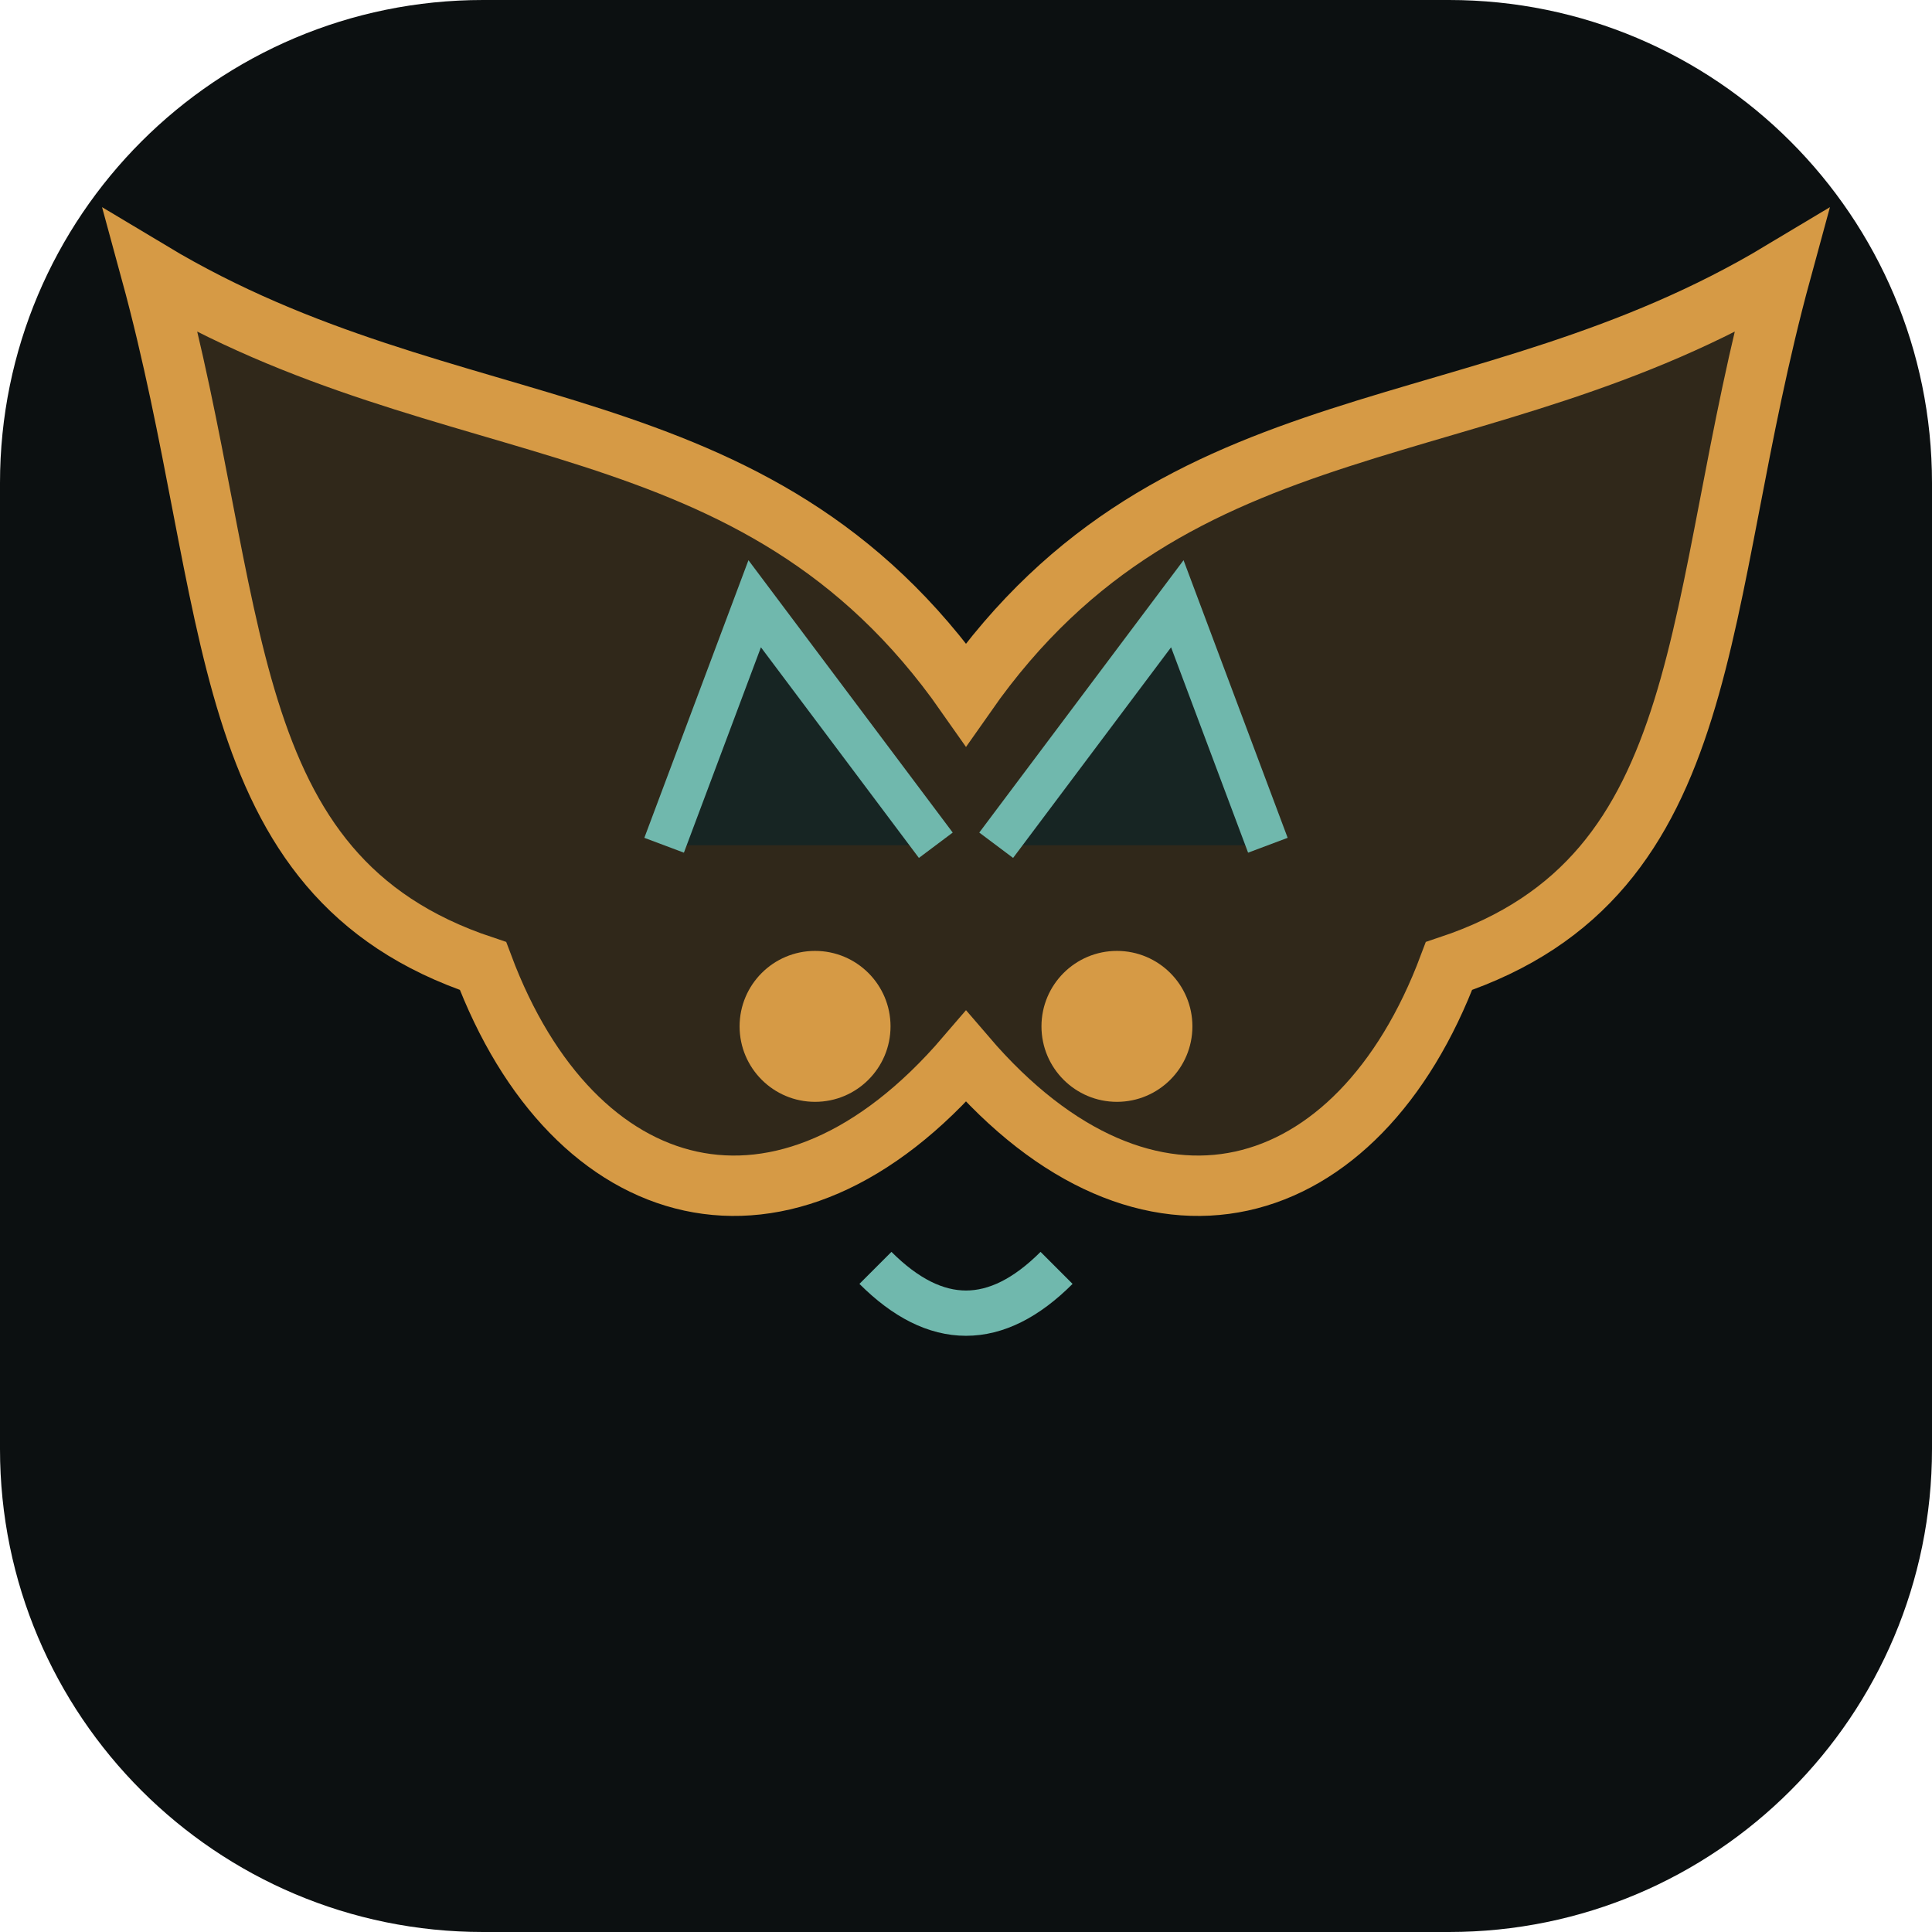
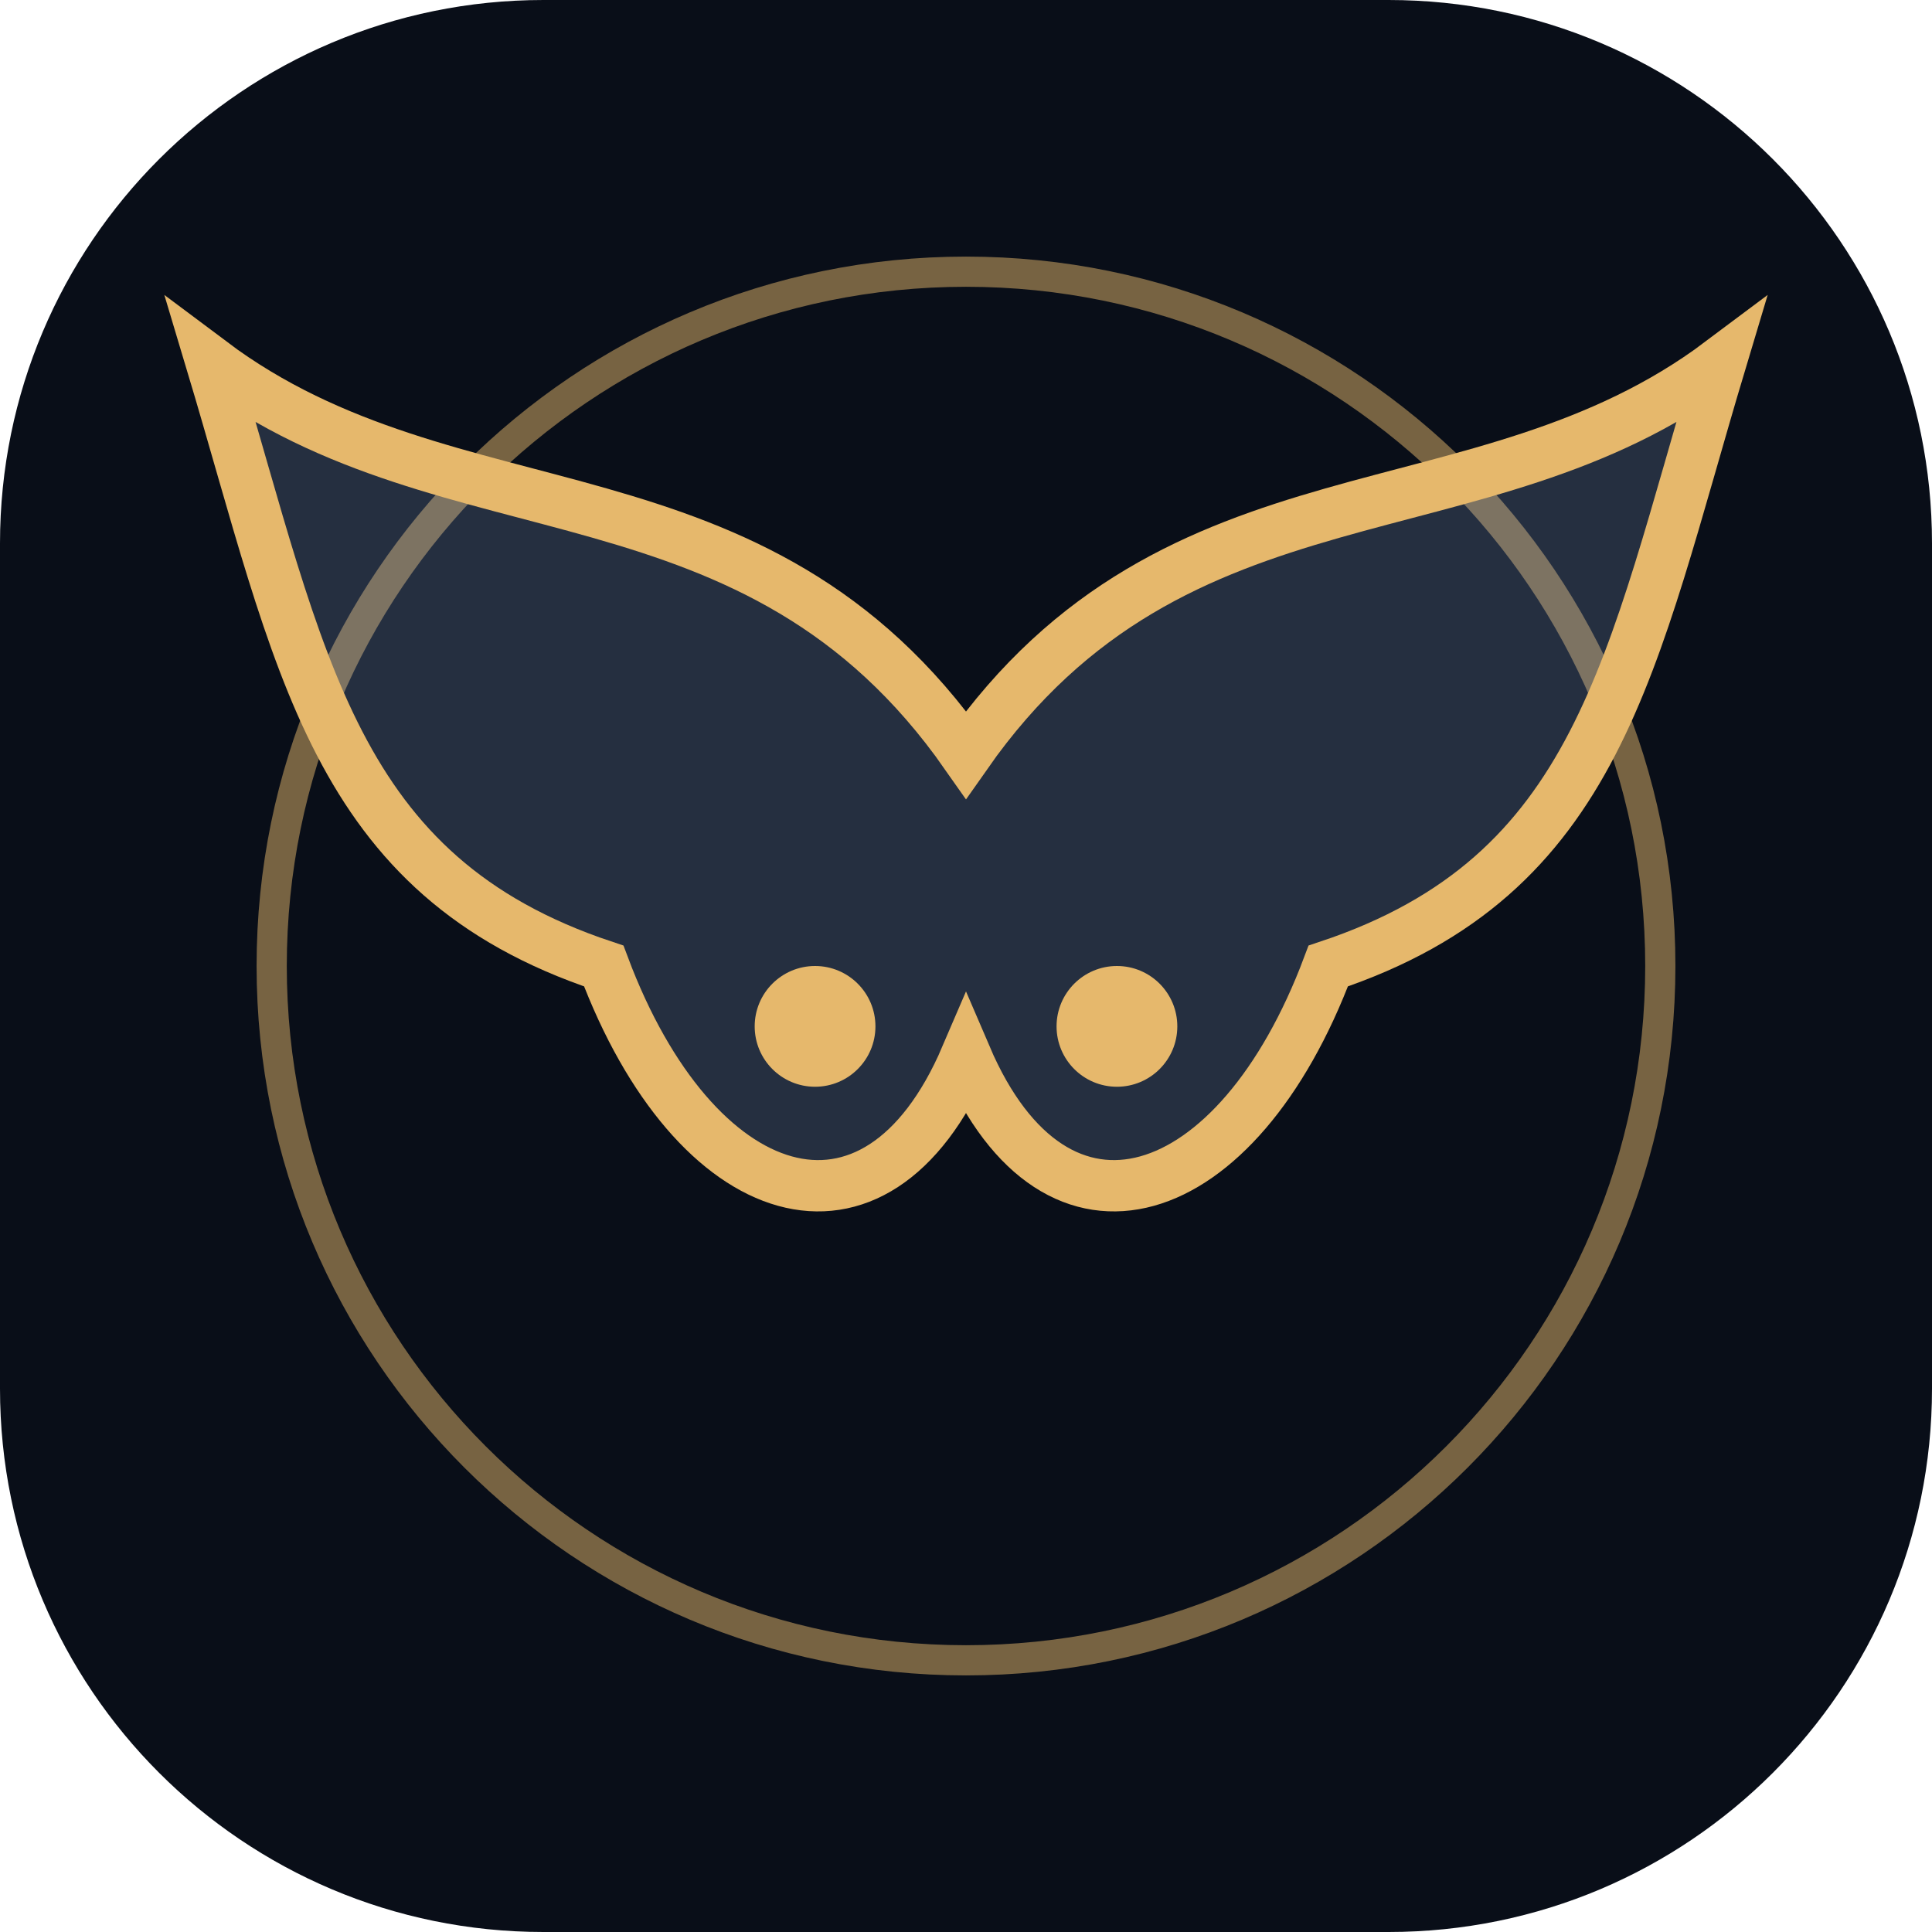
<svg xmlns="http://www.w3.org/2000/svg" viewBox="0 0 64 64">
-   <rect width="64" height="64" rx="16" fill="#0c1011" />
-   <path d="M32 23C25 13 15 15 5 9c3 11 2 20 11 23 3 8 10 10 16 3 6 7 13 5 16-3 9-3 8-12 11-23-10 6-20 4-27 14Z" fill="#d69a45" fill-opacity=".18" stroke="#d69a45" stroke-width="2" />
-   <path d="M22 28 25 20 31 28M42 28 39 20 33 28" fill="#172523" stroke="#70b8ad" stroke-width="1.4" />
-   <circle cx="27" cy="34" r="2.5" fill="#d69a45" />
-   <circle cx="37" cy="34" r="2.5" fill="#d69a45" />
-   <path d="M29 42q3 3 6 0" fill="none" stroke="#70b8ad" stroke-width="1.5" />
+   <rect width="64" height="64" rx="18" fill="#090e18" />
+   <circle cx="32" cy="32" r="23" fill="none" stroke="#e6b86c" stroke-opacity=".5" />
+   <path d="M32 25C25 15 15 18 7 12c3 10 4 17 13 20 3 8 9 10 12 3 3 7 9 5 12-3 9-3 10-10 13-20-8 6-18 3-25 13Z" fill="#9ab4e2" fill-opacity=".2" stroke="#e6b86c" stroke-width="1.7" />
+   <circle cx="27" cy="34" r="2" fill="#e6b86c" />
+   <circle cx="37" cy="34" r="2" fill="#e6b86c" />
</svg>
